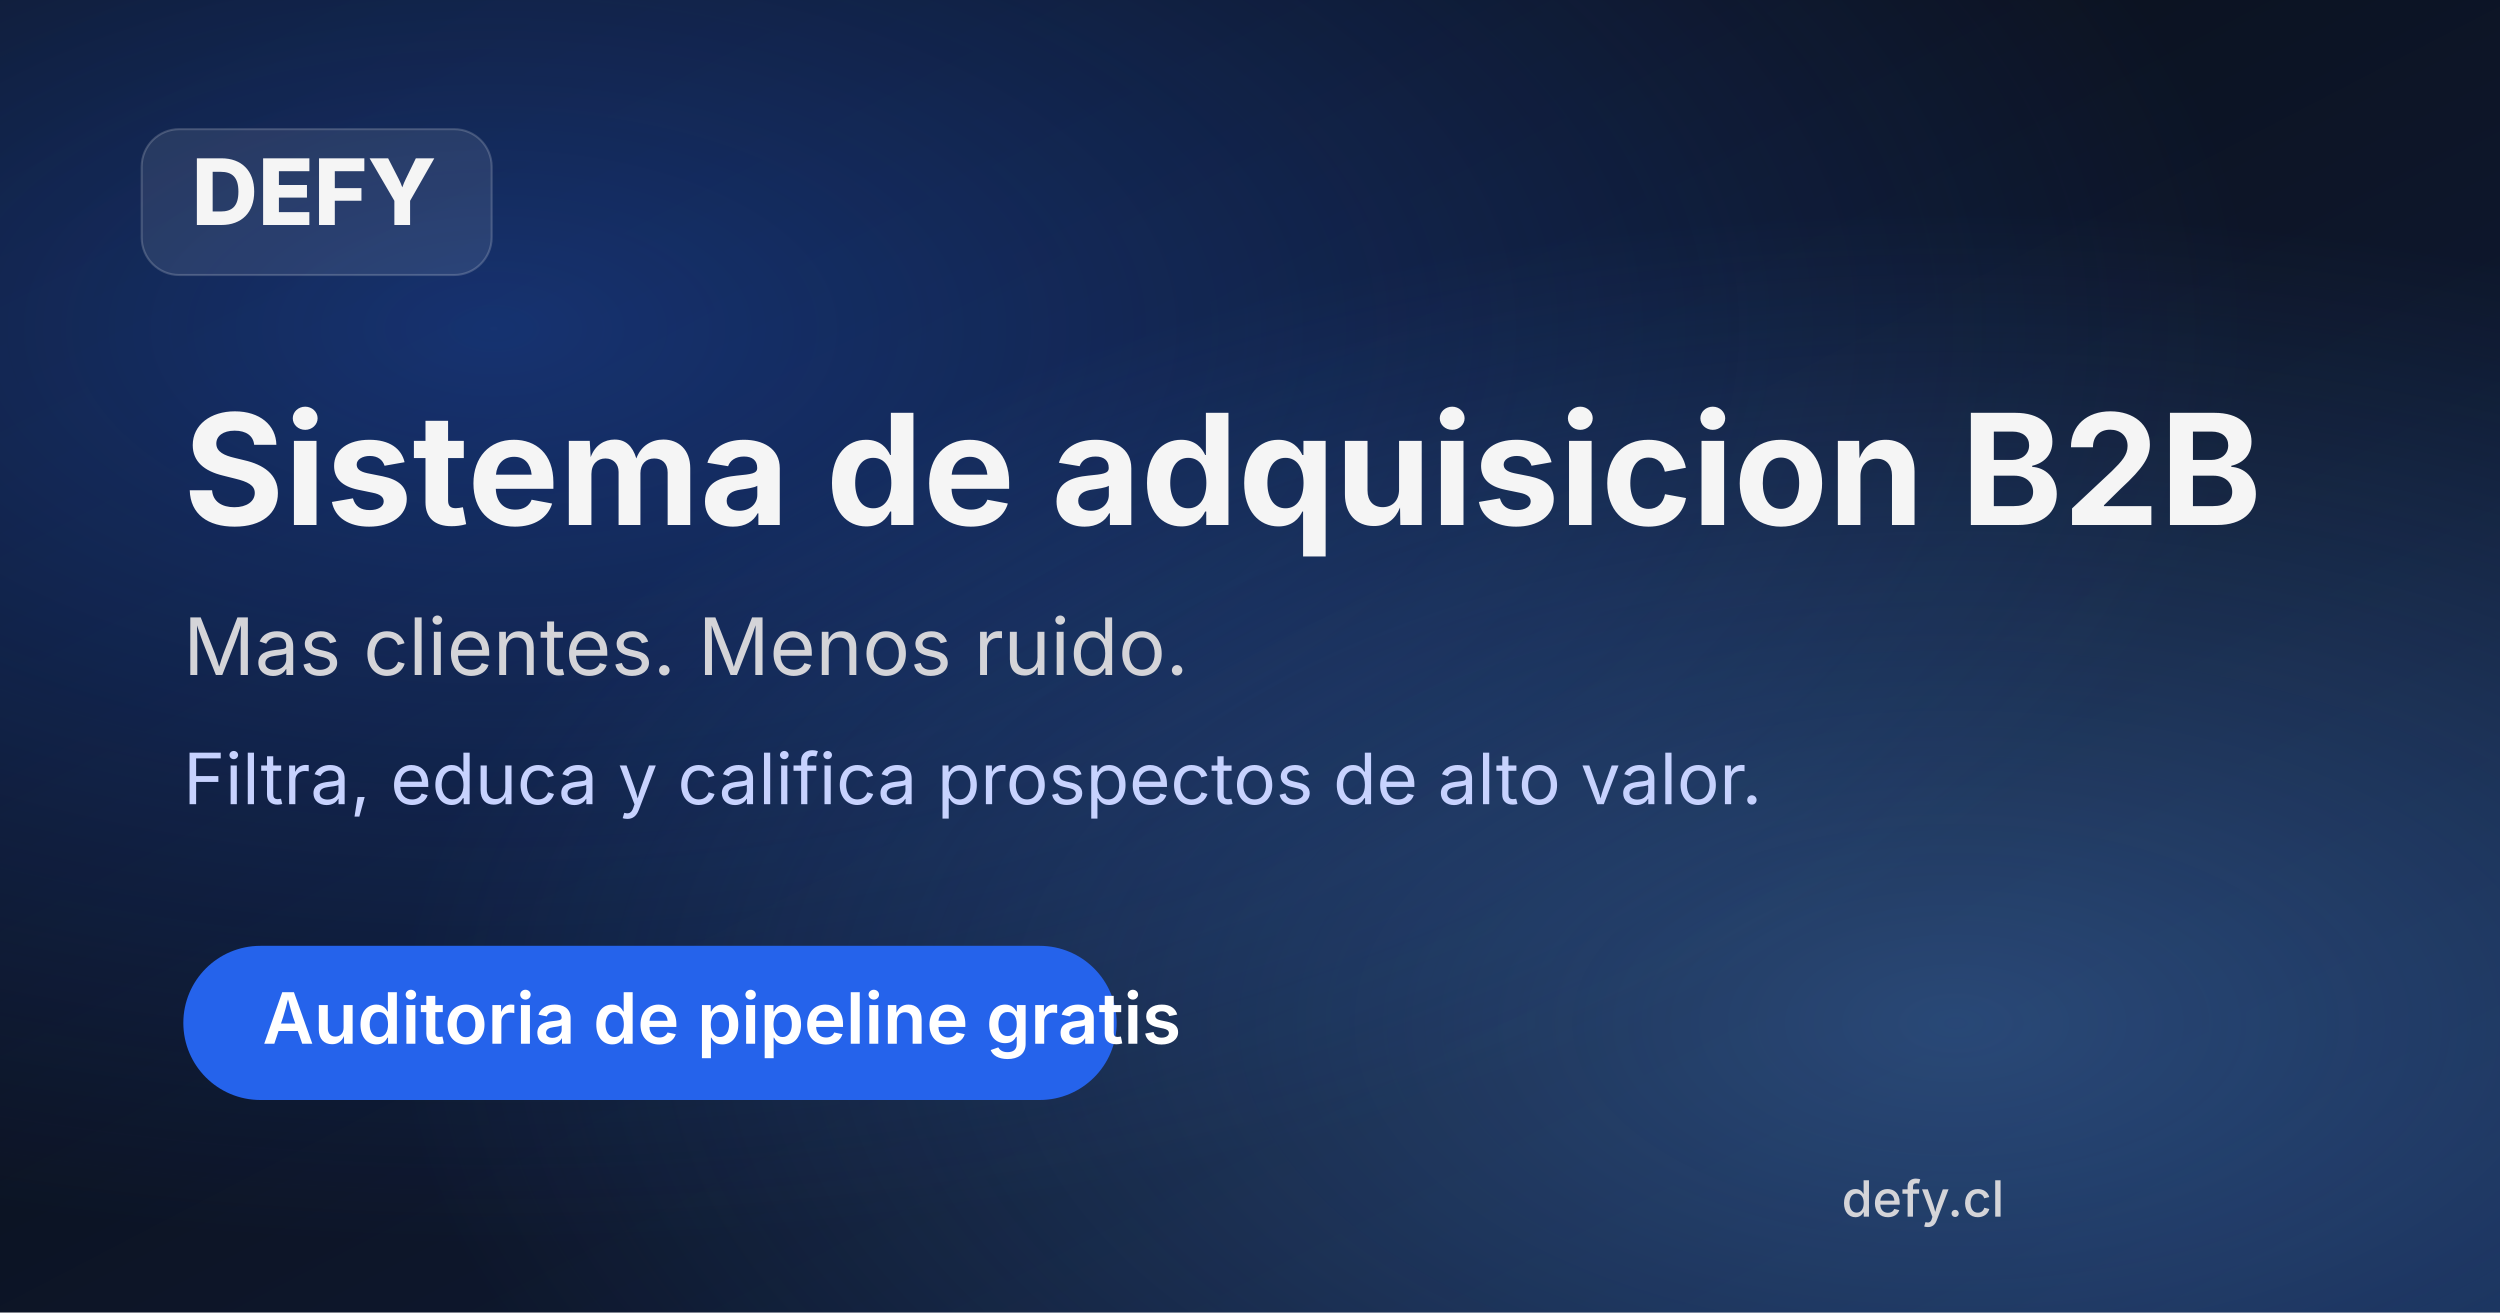
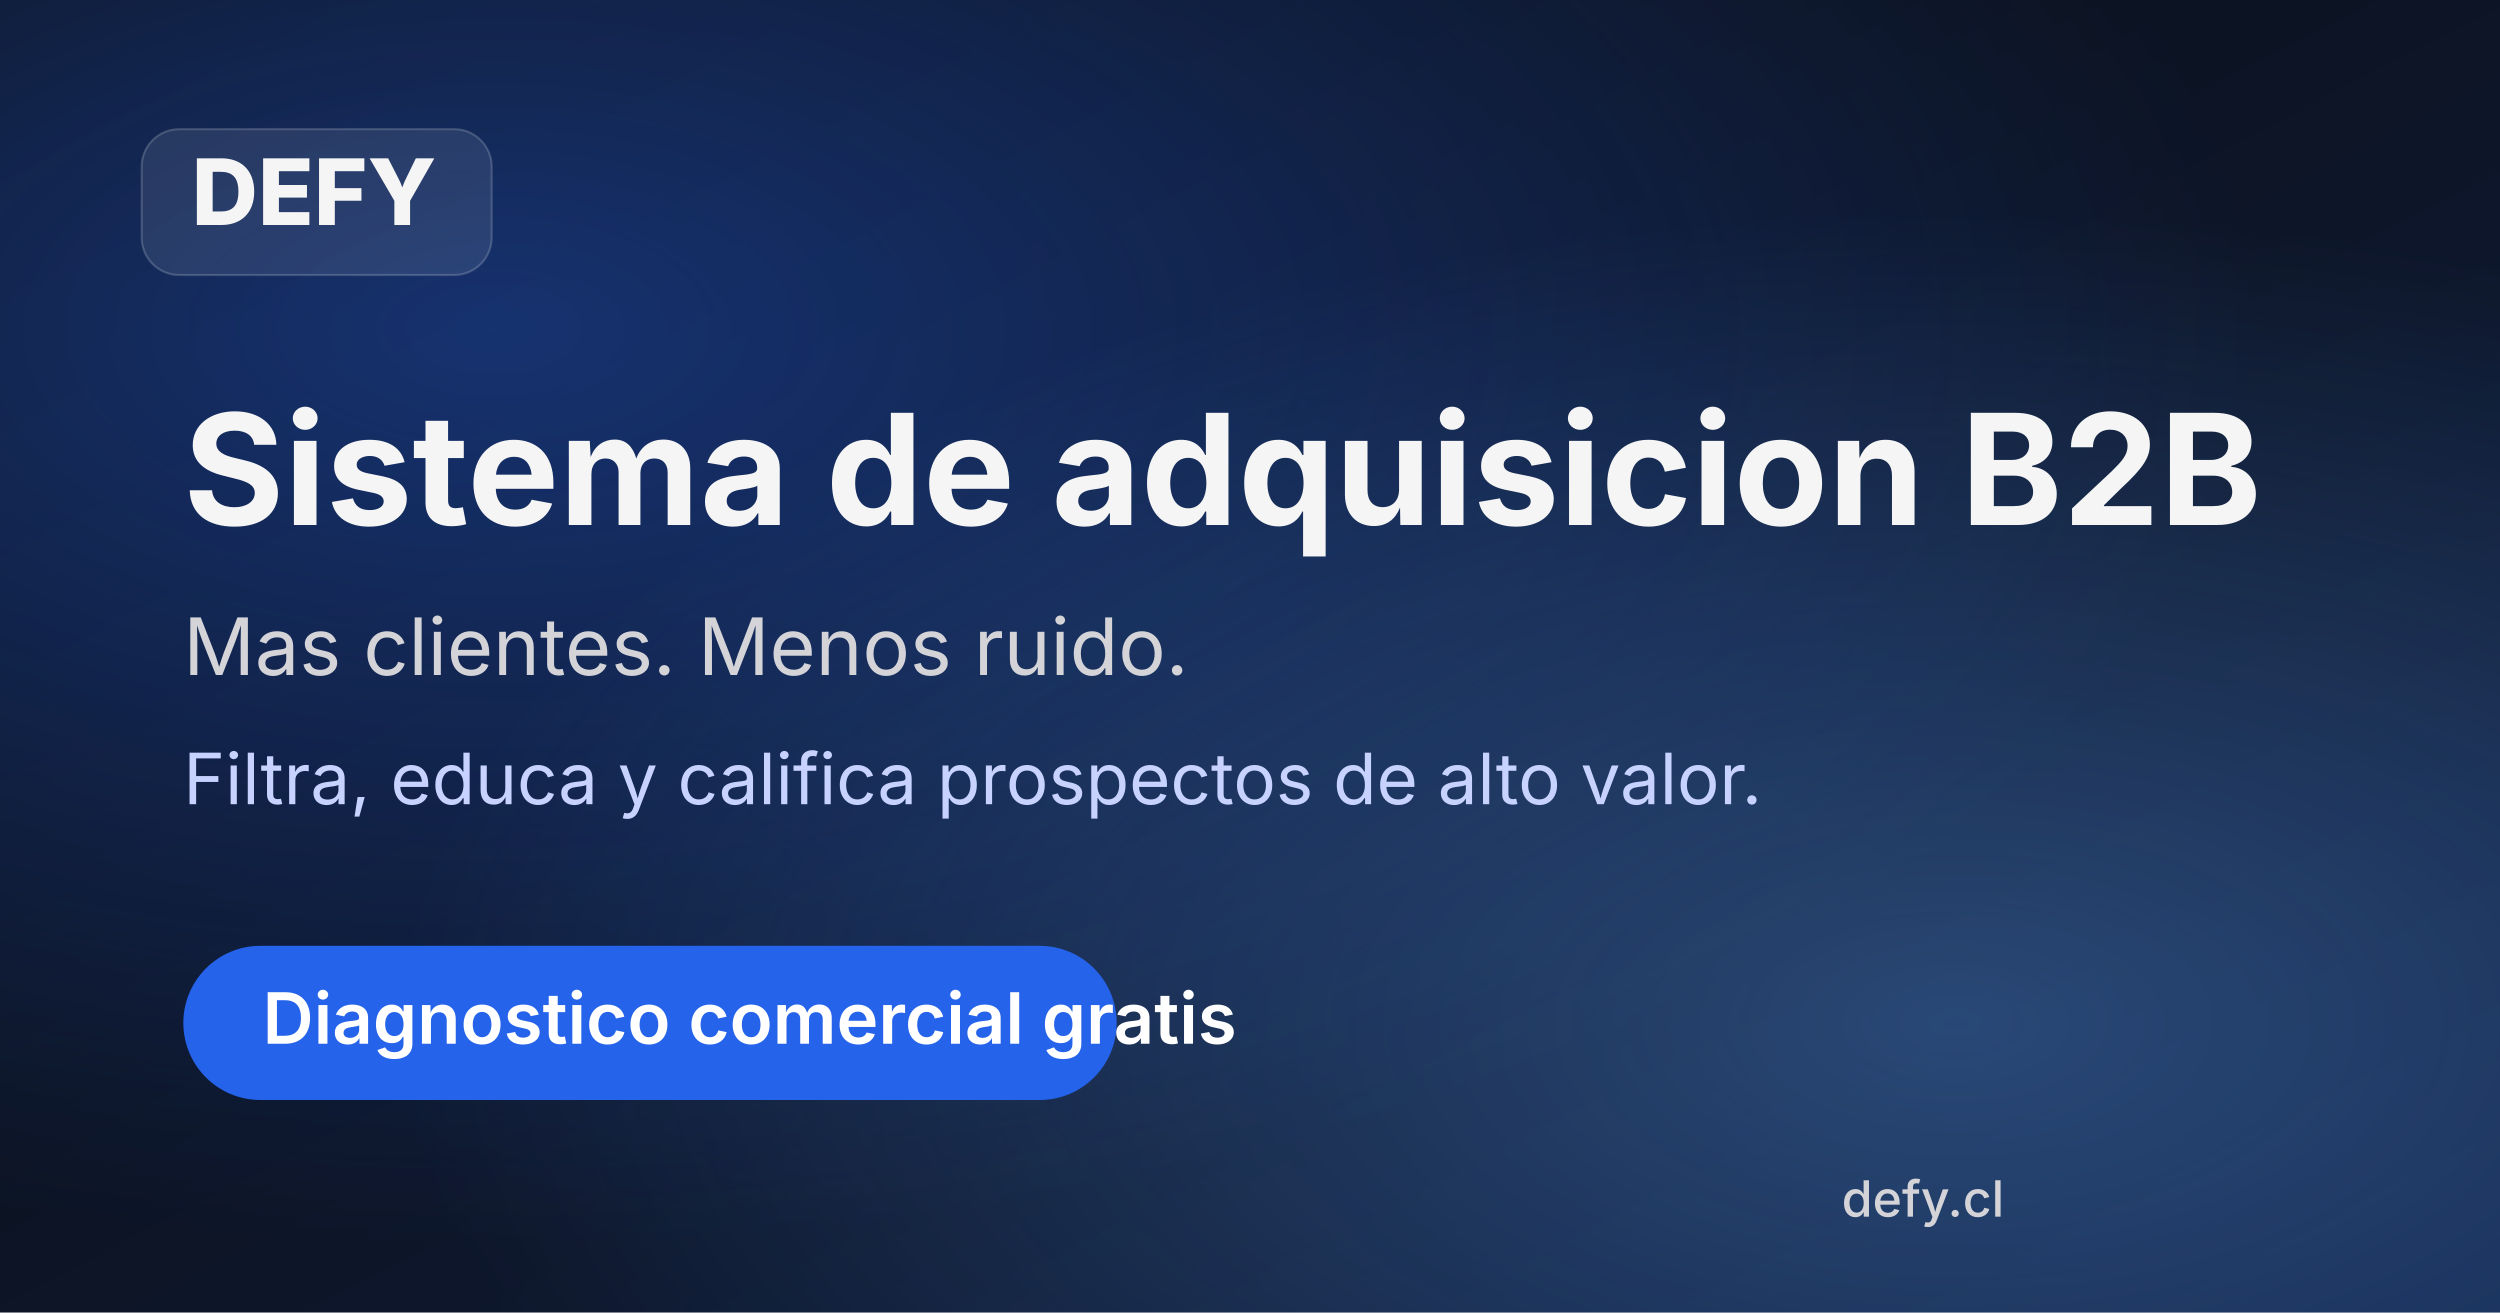
<svg xmlns="http://www.w3.org/2000/svg" width="1200" height="630" viewBox="0 0 1200 630" role="img" aria-labelledby="title desc">
  <defs>
    <linearGradient id="bg" x1="0" x2="1" y1="0" y2="1">
      <stop offset="0%" stop-color="#0a0a0a" />
      <stop offset="100%" stop-color="#0f1f42" />
    </linearGradient>
    <radialGradient id="g1" cx="0.2" cy="0.25" r="0.7">
      <stop offset="0%" stop-color="#2563eb" stop-opacity="0.42" />
      <stop offset="100%" stop-color="#2563eb" stop-opacity="0" />
    </radialGradient>
    <radialGradient id="g2" cx="0.78" cy="0.78" r="0.62">
      <stop offset="0%" stop-color="#60a5fa" stop-opacity="0.33" />
      <stop offset="100%" stop-color="#60a5fa" stop-opacity="0" />
    </radialGradient>
  </defs>
  <rect width="1200" height="630" fill="url(#bg)" />
  <rect width="1200" height="630" fill="url(#g1)" />
  <rect width="1200" height="630" fill="url(#g2)" />
  <rect x="68" y="62" width="168" height="70" rx="18" fill="#ffffff" fill-opacity="0.09" stroke="#ffffff" stroke-opacity="0.18" />
  <text x="92" y="108" font-size="44" font-family="Inter, Arial, sans-serif" font-weight="800" fill="#f5f5f5">DEFY</text>
  <text x="88" y="252" font-size="74" font-family="Inter, Arial, sans-serif" font-weight="700" fill="#f5f5f5">
    Sistema de adquisicion B2B
  </text>
  <text x="88" y="324" font-size="38" font-family="Inter, Arial, sans-serif" font-weight="400" fill="#d4d4d8">
    Mas clientes. Menos ruido.
  </text>
  <text x="88" y="386" font-size="34" font-family="Inter, Arial, sans-serif" font-weight="400" fill="#c7d2fe">
    Filtra, educa y califica prospectos de alto valor.
  </text>
  <rect x="88" y="454" width="448" height="74" rx="37" fill="#2563eb" />
  <text x="126" y="501" font-size="34" font-family="Inter, Arial, sans-serif" font-weight="600" fill="#ffffff">
-     Auditoria de pipeline gratis
+     Diagnostico comercial gratis
  </text>
  <text x="884" y="584" font-size="24" font-family="Inter, Arial, sans-serif" font-weight="500" fill="#d4d4d8">
    defy.cl
  </text>
</svg>
